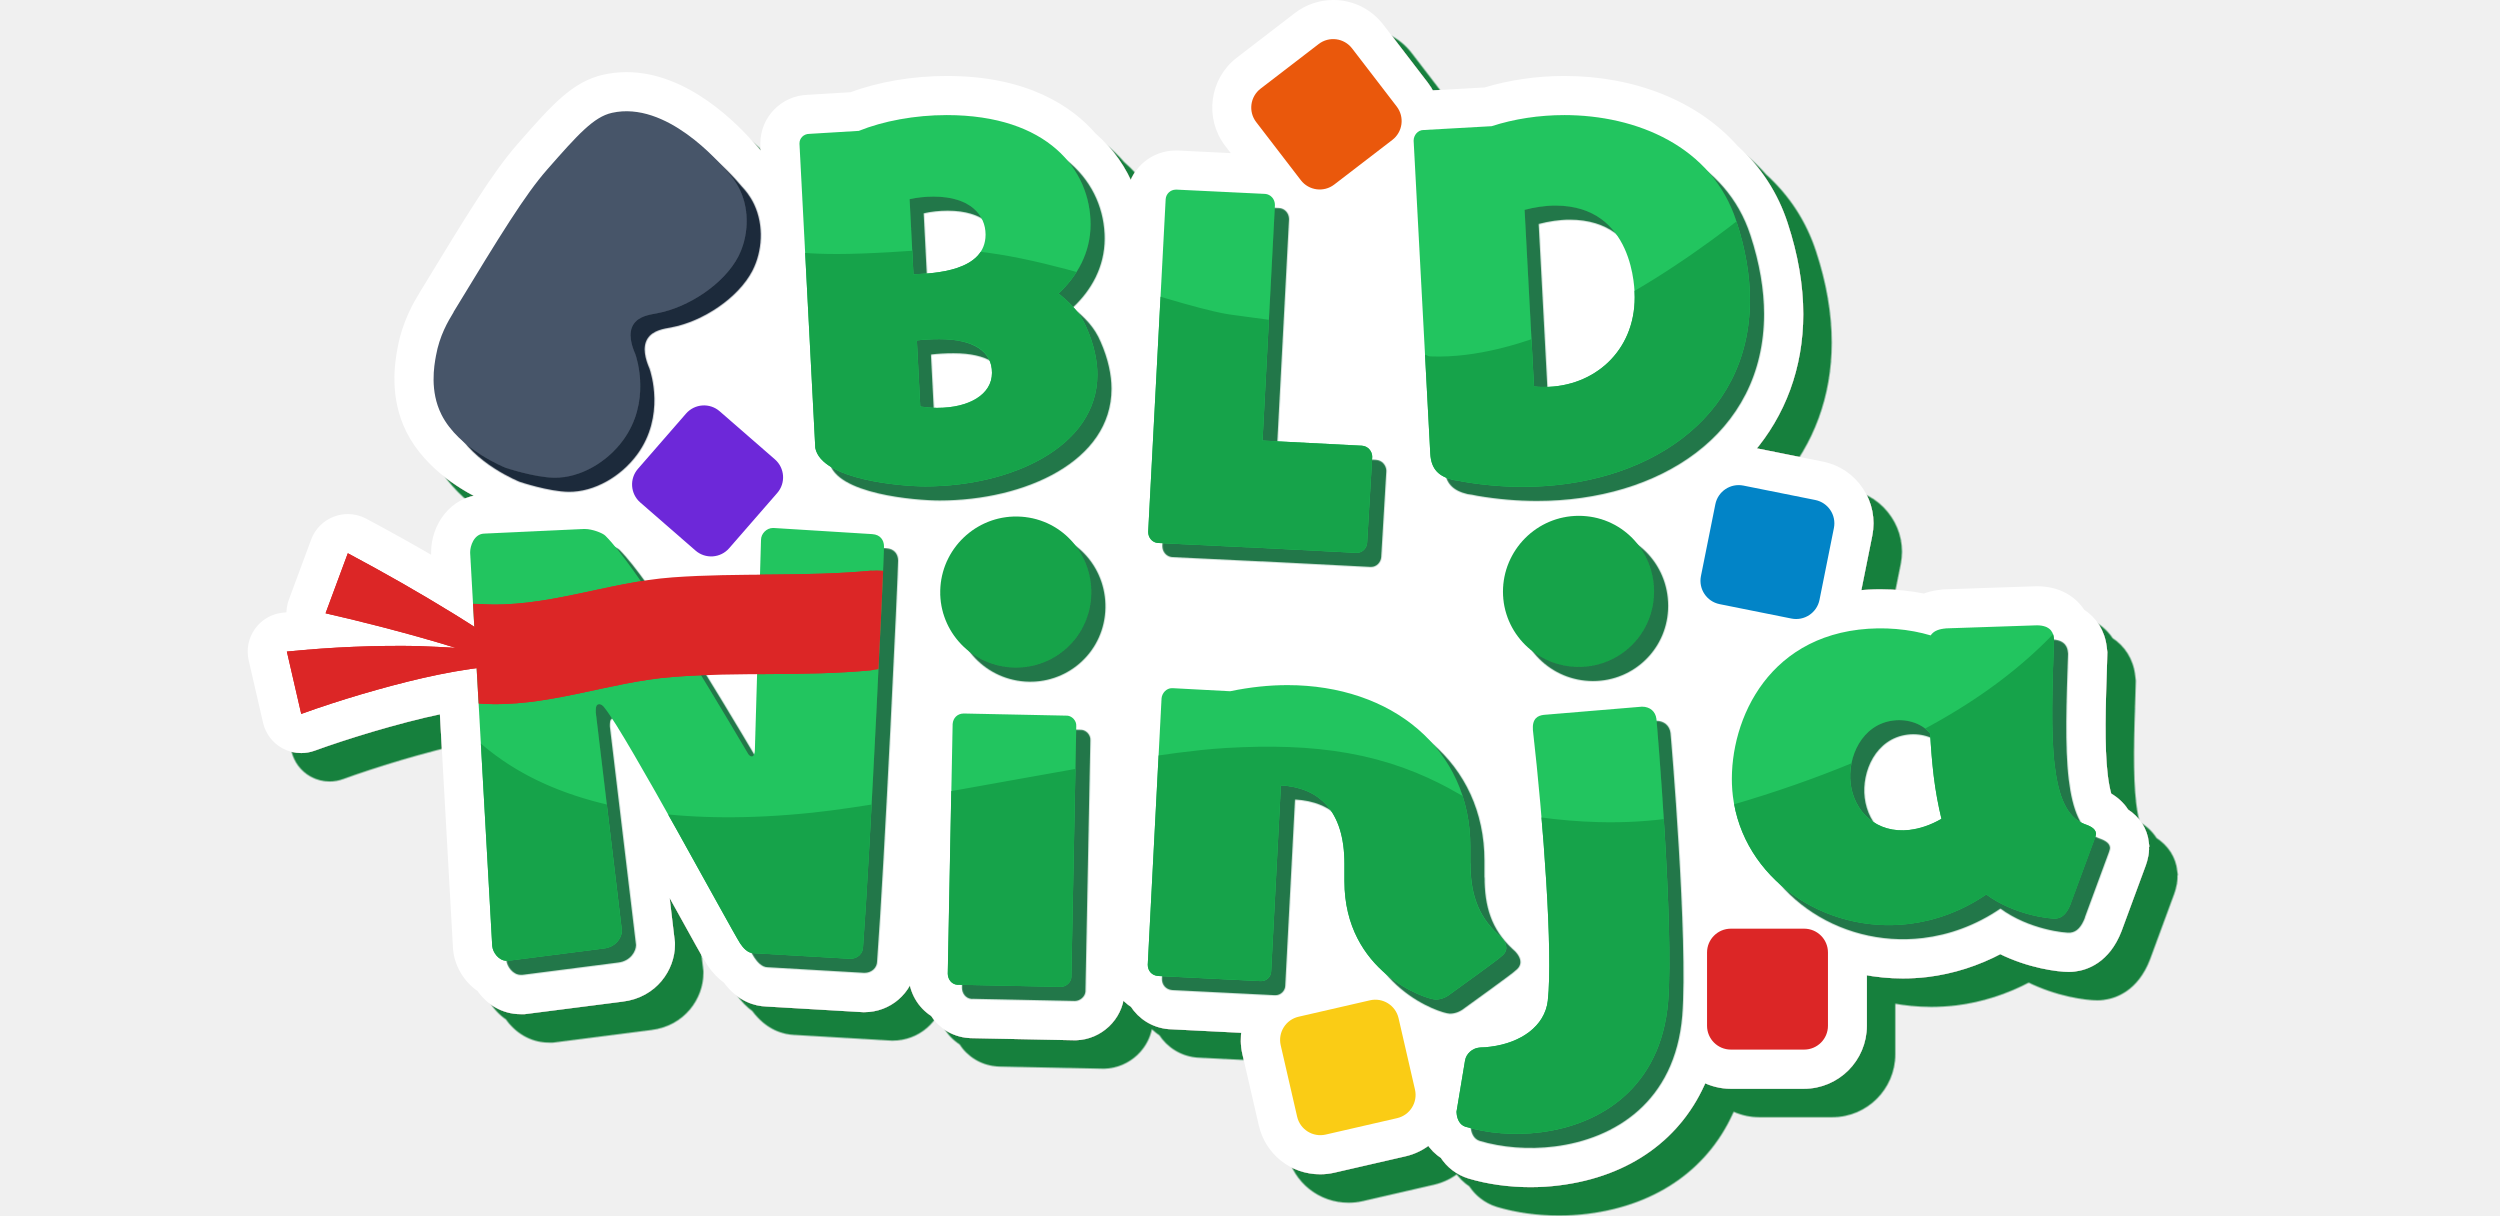
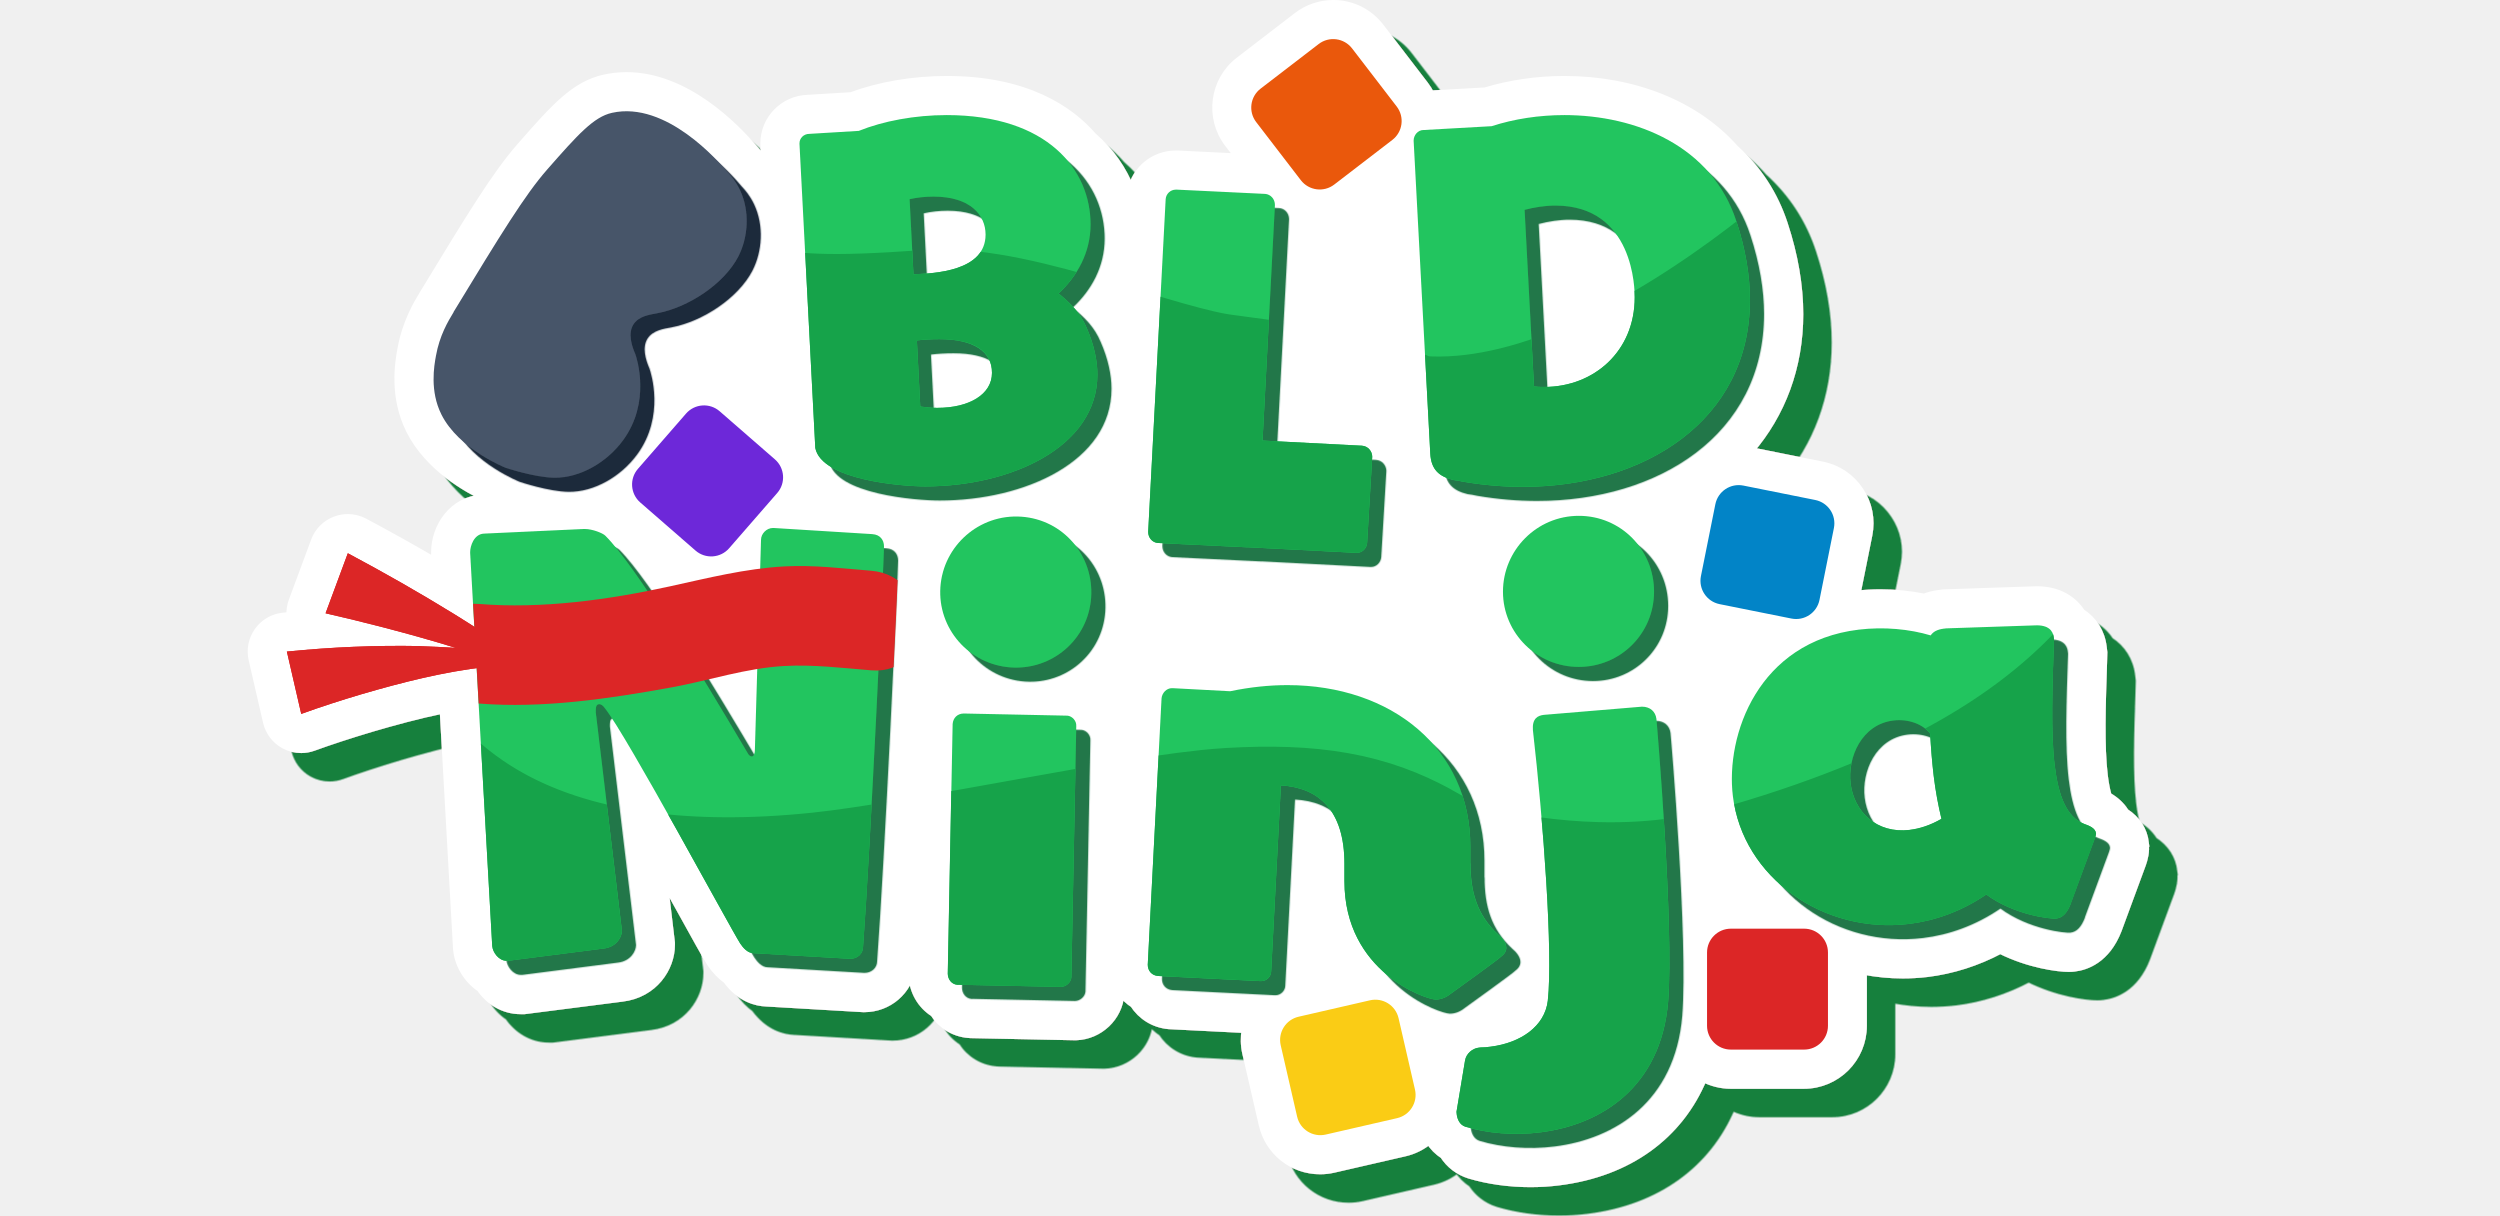
<svg xmlns="http://www.w3.org/2000/svg" id="a" viewBox="0 0 351.47 170.9">
  <defs>
-     <style>.i,.j,.k,.l,.m,.n,.o,.p,.q{stroke-width:0px;}.i,.r,.s{fill:none;}.t{filter:url(#d);}.u{fill:#fff;filter:url(#b);stroke:#fff;}.u,.r,.s{stroke-miterlimit:10;}.j{fill:#475569;filter:url(#g);}.r{stroke-width:54px;}.r,.s{stroke:#16a34a;}.v{clip-path:url(#f);}.s{stroke-width:34px;}.k{fill:#facc15;}.l{fill:#16a34a;}.m{fill:#22c55e;}.n{fill:#dc2626;}.o{fill:#6d28d9;}.p{fill:#ea580c;}.q{fill:#0284c7;}</style>
+     <style>.k,.l,.m,.n,.o,.p,.q,.r{stroke-width:0px;}.k,.s,.t{fill:none;}.u{filter:url(#d);}.v{fill:#fff;filter:url(#b);stroke:#fff;}.v,.s,.t{stroke-miterlimit:10;}.l{fill:#475569;filter:url(#g);}.s{stroke-width:54px;}.s,.t{stroke:#16a34a;}.w{clip-path:url(#i);}.x{clip-path:url(#f);}.t{stroke-width:34px;}.m{fill:#facc15;}.n{fill:#22c55e;}.o{fill:#dc2626;}.p{fill:#6d28d9;}.q{fill:#ea580c;}.r{fill:#0284c7;}</style>
    <filter id="b" filterUnits="userSpaceOnUse">
      <feOffset dx="4" dy="4" />
      <feGaussianBlur result="c" stdDeviation="0" />
      <feFlood flood-color="#15803d" flood-opacity="1" />
      <feComposite in2="c" operator="in" />
      <feComposite in="SourceGraphic" />
    </filter>
    <filter id="d" filterUnits="userSpaceOnUse">
      <feOffset dx="2" dy="2" />
      <feGaussianBlur result="e" stdDeviation="0" />
      <feFlood flood-color="#22774a" flood-opacity="1" />
      <feComposite in2="e" operator="in" />
      <feComposite in="SourceGraphic" />
    </filter>
    <clipPath id="f">
-       <path class="i" d="M148.82,41.26c2.58-2.4,4.5-5.7,4.5-9.72,0-7.62-6-15.36-20.22-15.36-4.5,0-8.94.84-12.36,2.22l-6.96.42c-.78,0-1.38.6-1.38,1.32v.12l2.22,42.72c.9,4.5,12.12,5.4,15.48,5.4,12,0,24.18-5.52,24.18-15.72,0-1.98-.48-4.2-1.5-6.54-.9-2.16-2.28-3.48-3.96-4.86ZM127.88,28c1.08-.24,2.22-.36,3.36-.36,5.16,0,7.32,2.58,7.32,5.34,0,5.16-7.2,5.46-10.14,5.58l-.54-10.56ZM131.78,57.34c-.78,0-1.56-.06-2.4-.18l-.48-9.3c.96-.12,2.04-.18,3.18-.18,4.8,0,7.38,1.62,7.38,4.74s-3.24,4.92-7.68,4.92ZM161.42,74.78l2.46-46.8c.06-.72.66-1.32,1.44-1.32h.12l12.42.6c.78.06,1.38.72,1.38,1.56l-1.74,33.12,13.98.72c.84.06,1.44.78,1.44,1.56l-.72,12.12c-.06.72-.66,1.38-1.44,1.38h-.12l-15.12-.78h-.24l-12.48-.6c-.78-.06-1.38-.72-1.38-1.56ZM244.1,31.06c-3.42-10.5-14.04-14.88-24.18-14.88-3.54,0-7.08.54-10.2,1.56l-9.6.54c-.78,0-1.38.72-1.38,1.5l2.34,43.98c.12,2.28,1.26,3.24,3.24,3.72.42.06.9.12,1.38.24,2.82.48,5.64.72,8.4.72,17.04,0,31.92-9.3,31.92-26.28,0-3.36-.6-7.08-1.92-11.1ZM217.1,54.4c-.48,0-.96,0-1.44-.06l-1.32-24.84c1.38-.36,2.88-.6,4.32-.6,11.1,0,11.16,11.88,11.16,12.9,0,7.62-5.76,12.6-12.72,12.6ZM124.29,76.83c0,1.87-1.94,42.92-2.95,56.31,0,.94-.79,1.66-1.8,1.66l-13.61-.79c-.79,0-1.44-.72-1.87-1.37-1.51-2.38-15.91-29.16-19.01-33.05-.29-.43-.58-.58-.79-.58-.36,0-.5.29-.5.86v.29l3.67,30.67v.07c0,.79-.72,2.23-2.52,2.45l-13.47,1.73h-.22c-1.08,0-1.94-1.15-2.02-2.09l-3.1-55.23v-.14c0-.79.5-2.52,1.94-2.59l14.04-.65h.14c1.08,0,2.52.58,2.88.94,4.32,4.32,13.18,19.01,19.95,30.46.22.43.43.58.65.58.29,0,.43-.43.43-1.01l.86-29.45c0-.86.79-1.66,1.66-1.66h.14l13.83.86c1.15.07,1.66.86,1.66,1.73ZM153.39,84.02c-.41,5.82-5.49,10.22-11.31,9.81-5.89-.42-10.29-5.49-9.88-11.31.42-5.89,5.49-10.29,11.38-9.88,5.82.41,10.22,5.49,9.81,11.38ZM151.31,102.09l-.69,35.18v.14c-.06.72-.75,1.32-1.48,1.34l-14.42-.3h-.14c-.79-.07-1.32-.75-1.34-1.55l.68-35.11c.06-.86.68-1.47,1.55-1.48l14.42.3h.14c.72.06,1.32.75,1.27,1.47ZM203.92,139.73c-.72.58-1.44.79-2.09.79-1.3,0-12.82-3.82-12.82-16.63v-2.45c0-7.56-3.67-10.73-8.93-11.02l-1.37,26.14c0,.72-.65,1.37-1.37,1.37h-.14l-14.4-.72c-.86-.07-1.44-.72-1.44-1.58l1.94-37.44c.07-.79.72-1.44,1.44-1.44h.14l8.06.43c2.81-.58,5.47-.86,8.06-.86,14.62,0,25.71,8.93,25.71,22.68v2.38c0,4.03.94,7.27,3.89,10.01.43.36,1.15,1.08,1.15,1.87,0,.43-.22.86-.72,1.22,0,.14-7.13,5.26-7.13,5.26ZM232.87,101.05c.06.5,2.49,29.08,1.65,39.78-1.02,12.1-9.51,17.3-17.94,18.36-3.72.47-7.46.14-10.55-.78-.83-.26-1.15-1.09-1.23-1.73-.03-.21-.05-.43,0-.58l1.16-6.97c.16-1.04,1.09-1.73,1.87-1.83l.29-.04c.51,0,1.01-.05,1.44-.11,4.29-.54,7.62-2.91,8.04-6.45.75-6.77-.63-25.25-2.09-38.05-.13-1.65.69-2.05,1.54-2.15.07,0,12.21-1.02,13.79-1.15,1.16,0,1.9.7,2.03,1.7ZM292.98,115.82c-2.43-.94-3.59-3.92-4.11-8.21-.57-4.72-.32-11.06-.1-17.68l-.04-.36c-.1-.86-.72-1.73-2.59-1.64l-12.5.42-.36.04c-.86.1-1.48.4-1.84.95-2.93-.88-6.53-1.24-10.11-.81-14.15,1.71-18.74,14.81-17.7,23.39,1.39,11.51,12.79,19.42,24.73,17.98,3.65-.44,7.4-1.76,10.89-4.14,3.98,2.93,9.12,3.47,9.84,3.38.93-.11,1.57-.84,2.06-2.13l3.39-9.19c.11-.3.15-.53.14-.67-.09-.72-.92-1.05-1.68-1.32ZM268.49,116.67c-4.65.56-7.85-2.53-8.33-6.54-.44-3.65,1.54-8.31,6.04-8.85,2.07-.25,4.12.52,5.15,1.84.12,2.16.28,4.1.5,5.96.27,2.22.65,4.2,1.09,6.03-1.56.91-3.1,1.39-4.45,1.55Z" />
+       <path class="k" d="M148.82,41.26c2.58-2.4,4.5-5.7,4.5-9.72,0-7.62-6-15.36-20.22-15.36-4.5,0-8.94.84-12.36,2.22l-6.96.42c-.78,0-1.38.6-1.38,1.32v.12l2.22,42.72c.9,4.5,12.12,5.4,15.48,5.4,12,0,24.18-5.52,24.18-15.72,0-1.98-.48-4.2-1.5-6.54-.9-2.16-2.28-3.48-3.96-4.86ZM127.88,28c1.08-.24,2.22-.36,3.36-.36,5.16,0,7.32,2.58,7.32,5.34,0,5.16-7.2,5.46-10.14,5.58l-.54-10.56ZM131.78,57.34c-.78,0-1.56-.06-2.4-.18l-.48-9.3c.96-.12,2.04-.18,3.18-.18,4.8,0,7.38,1.62,7.38,4.74s-3.24,4.92-7.68,4.92ZM161.42,74.78l2.46-46.8c.06-.72.66-1.32,1.44-1.32h.12l12.42.6c.78.06,1.38.72,1.38,1.56l-1.74,33.12,13.98.72c.84.06,1.44.78,1.44,1.56l-.72,12.12c-.06.72-.66,1.38-1.44,1.38h-.12l-15.12-.78h-.24l-12.48-.6c-.78-.06-1.38-.72-1.38-1.56ZM244.1,31.06c-3.42-10.5-14.04-14.88-24.18-14.88-3.54,0-7.08.54-10.2,1.56l-9.6.54c-.78,0-1.38.72-1.38,1.5l2.34,43.98c.12,2.28,1.26,3.24,3.24,3.72.42.06.9.12,1.38.24,2.82.48,5.64.72,8.4.72,17.04,0,31.92-9.3,31.92-26.28,0-3.36-.6-7.08-1.92-11.1ZM217.1,54.4c-.48,0-.96,0-1.44-.06l-1.32-24.84c1.38-.36,2.88-.6,4.32-.6,11.1,0,11.16,11.88,11.16,12.9,0,7.62-5.76,12.6-12.72,12.6ZM124.29,76.83c0,1.87-1.94,42.92-2.95,56.31,0,.94-.79,1.66-1.8,1.66l-13.61-.79c-.79,0-1.44-.72-1.87-1.37-1.51-2.38-15.91-29.16-19.01-33.05-.29-.43-.58-.58-.79-.58-.36,0-.5.29-.5.86v.29l3.67,30.67v.07c0,.79-.72,2.23-2.52,2.45l-13.47,1.73h-.22c-1.08,0-1.94-1.15-2.02-2.09l-3.1-55.23v-.14c0-.79.5-2.52,1.94-2.59l14.04-.65h.14c1.08,0,2.52.58,2.88.94,4.32,4.32,13.18,19.01,19.95,30.46.22.43.43.58.65.58.29,0,.43-.43.43-1.01l.86-29.45c0-.86.79-1.66,1.66-1.66h.14l13.83.86c1.15.07,1.66.86,1.66,1.73ZM153.39,84.02c-.41,5.82-5.49,10.22-11.31,9.81-5.89-.42-10.29-5.49-9.88-11.31.42-5.89,5.49-10.29,11.38-9.88,5.82.41,10.22,5.49,9.81,11.38ZM151.31,102.09l-.69,35.18v.14c-.06.72-.75,1.32-1.48,1.34l-14.42-.3h-.14c-.79-.07-1.32-.75-1.34-1.55l.68-35.11c.06-.86.68-1.47,1.55-1.48l14.42.3h.14c.72.06,1.32.75,1.27,1.47ZM203.92,139.73c-.72.58-1.44.79-2.09.79-1.3,0-12.82-3.82-12.82-16.63v-2.45c0-7.56-3.67-10.73-8.93-11.02l-1.37,26.14c0,.72-.65,1.37-1.37,1.37h-.14l-14.4-.72c-.86-.07-1.44-.72-1.44-1.58l1.94-37.44c.07-.79.72-1.44,1.44-1.44h.14l8.06.43c2.81-.58,5.47-.86,8.06-.86,14.62,0,25.71,8.93,25.71,22.68v2.38c0,4.03.94,7.27,3.89,10.01.43.36,1.15,1.08,1.15,1.87,0,.43-.22.86-.72,1.22,0,.14-7.13,5.26-7.13,5.26ZM232.87,101.05c.06.5,2.49,29.08,1.65,39.78-1.02,12.1-9.51,17.3-17.94,18.36-3.72.47-7.46.14-10.55-.78-.83-.26-1.15-1.09-1.23-1.73-.03-.21-.05-.43,0-.58l1.16-6.97c.16-1.04,1.09-1.73,1.87-1.83l.29-.04c.51,0,1.01-.05,1.44-.11,4.29-.54,7.62-2.91,8.04-6.45.75-6.77-.63-25.25-2.09-38.05-.13-1.65.69-2.05,1.54-2.15.07,0,12.21-1.02,13.79-1.15,1.16,0,1.9.7,2.03,1.7ZM292.98,115.82c-2.43-.94-3.59-3.92-4.11-8.21-.57-4.72-.32-11.06-.1-17.68l-.04-.36c-.1-.86-.72-1.73-2.59-1.64l-12.5.42-.36.04c-.86.1-1.48.4-1.84.95-2.93-.88-6.53-1.24-10.11-.81-14.15,1.71-18.74,14.81-17.7,23.39,1.39,11.51,12.79,19.42,24.73,17.98,3.65-.44,7.4-1.76,10.89-4.14,3.98,2.93,9.12,3.47,9.84,3.38.93-.11,1.57-.84,2.06-2.13l3.39-9.19c.11-.3.15-.53.14-.67-.09-.72-.92-1.05-1.68-1.32ZM268.49,116.67c-4.65.56-7.85-2.53-8.33-6.54-.44-3.65,1.54-8.31,6.04-8.85,2.07-.25,4.12.52,5.15,1.84.12,2.16.28,4.1.5,5.96.27,2.22.65,4.2,1.09,6.03-1.56.91-3.1,1.39-4.45,1.55Z" />
    </clipPath>
    <filter id="g" filterUnits="userSpaceOnUse">
      <feOffset dx="2" dy="2" />
      <feGaussianBlur result="h" stdDeviation="0" />
      <feFlood flood-color="#1e293b" flood-opacity="1" />
      <feComposite in2="h" operator="in" />
      <feComposite in="SourceGraphic" />
    </filter>
+     <clipPath id="i">
+       <path class="k" d="M124.63,77.1l-.35-.02c0-.11,0-.2,0-.25,0-.86-.5-1.66-1.66-1.73l-13.83-.86h-.14c-.86,0-1.66.79-1.66,1.66l-.09,3.22h-18.21c-.57-.71-1.11-1.32-1.58-1.79-.1-.1-.28-.21-.51-.33-.54-.66-1.04-1.22-1.49-1.67-.36-.36-1.8-.94-2.88-.94h-.14l-14.04.65c-1.44.07-1.94,1.8-1.94,2.59v.14l3.1,55.23c.07.94.94,2.09,2.02,2.09.12.92.95,2,2,2h.22l13.47-1.73c1.8-.22,2.52-1.66,2.52-2.45v-.07l-3.32-27.72h2.45c5.39,9.13,14.33,25.68,15.5,27.52.38.57.93,1.2,1.61,1.34.17.29.31.52.39.66.43.65,1.08,1.37,1.87,1.37l13.61.79c1.01,0,1.8-.72,1.8-1.66,1.01-13.39,2.95-54.44,2.95-56.31,0-.86-.5-1.66-1.66-1.73ZM106.04,106.05c-.18-.31-.37-.63-.56-.94h.67v.23c0,.28-.04.52-.11.7Z" />
+     </clipPath>
  </defs>
-   <path class="u" d="M301.62,118.54c-.22-1.84-1.16-3.31-2.81-4.38-.55-.9-1.35-1.65-2.42-2.26-.2-.65-.4-1.58-.56-2.89-.49-4.08-.3-9.8-.1-15.86l.04-1.44-.09-.74c-.25-2.11-1.36-3.83-3.03-4.89-1.16-1.8-3.24-3.16-6.28-3.16-.15,0-.3,0-.41.01l-12.71.43-.58.07c-.81.1-1.53.28-2.15.53-1.98-.4-4.06-.61-6.14-.61-1.12,0-2.23.06-3.32.18l1.67-8.31c.44-2.19,0-4.42-1.24-6.27-1.24-1.86-3.12-3.13-5.31-3.56l-10.09-2.03h-.01c4.43-5.16,6.94-11.72,6.94-19.2,0-4.01-.73-8.27-2.17-12.64-1.35-4.14-3.67-7.72-6.91-10.64-5.44-6.17-14.17-9.7-24.02-9.7-3.83,0-7.66.56-11.11,1.61l-7.66.43c-.23-.45-.5-.88-.81-1.29l-6.27-8.17c-1.6-2.07-4.01-3.26-6.63-3.26-1.83,0-3.64.61-5.09,1.73l-8.16,6.27c-3.65,2.8-4.34,8.06-1.54,11.71l1.44,1.87-8.53-.42h-.24c-3.09,0-5.65,2.12-6.29,5.04-1.1-2.86-2.89-5.44-5.33-7.55-3.22-3.72-9.36-7.97-20.6-7.97-4.73,0-9.46.81-13.44,2.28l-6.09.37c-3.42.1-6.17,2.9-6.17,6.31v.25l.12,2.38c-.45-.67-.95-1.31-1.51-1.91-2.7-3.17-9.62-10.22-17.93-10.22-1.06,0-2.1.12-3.12.34-4.22.94-7.07,4.18-11.78,9.55-3.51,3.99-7.12,9.94-13.69,20.75-.85,1.4-2.44,4.02-3.13,7.85-.32,1.8-1.17,6.59,1.23,11.38,2.64,5.26,8.15,8.3,10.63,9.45l.06.05-.48.03c-4.19.21-6.69,4.02-6.69,7.58v.29l.05.98c-3.19-1.86-6.46-3.69-9.91-5.53-.73-.39-1.54-.59-2.35-.59-.6,0-1.2.11-1.78.33-1.35.51-2.41,1.58-2.91,2.94l-3.13,8.44c-.25.67-.35,1.37-.3,2.06-.32.03-.63.06-.95.09-1.43.14-2.73.89-3.57,2.06-.84,1.17-1.13,2.64-.81,4.04l2.02,8.77c.32,1.4,1.23,2.59,2.49,3.27.74.4,1.56.6,2.38.6.58,0,1.16-.1,1.71-.3,2.34-.85,5.02-1.73,8.16-2.67,3.07-.9,6.51-1.85,10.1-2.59l1.88,33.57c.16,2.09,1.37,4.29,3.3,5.58,1.22,1.78,3.23,3.12,5.7,3.12h.54l13.74-1.76c4.5-.54,6.92-4.22,6.92-7.49v-.29l-1.04-8.76c.64,1.16,1.26,2.28,1.84,3.32,2.74,4.96,4.09,7.38,4.62,8.22l.06.09c.72,1.08,1.5,1.84,2.25,2.37,1.94,2.65,4.23,3.17,5.57,3.22l13.67.8h.15c3.42,0,6.26-2.49,6.73-5.72l-.02.72v.2c.05,2.32,1.24,4.33,3.04,5.46,1.06,1.68,2.85,2.82,4.94,2.97l.27.02,14.67.3h.12c3.31-.1,6.08-2.72,6.31-5.99l.02-.24c.48.66,1.08,1.23,1.77,1.67,1.07,1.67,2.87,2.83,5,3l10.71.54c-.19,1.08-.18,2.21.08,3.35l2.31,10.03c.88,3.82,4.22,6.48,8.14,6.48.63,0,1.26-.07,1.87-.21l10.04-2.31c1.29-.3,2.44-.89,3.4-1.68.53.82,1.21,1.52,2.02,2.04.85,1.31,2.11,2.29,3.65,2.77,2.64.79,5.61,1.2,8.58,1.2,1.35,0,2.7-.08,4.02-.25,9.8-1.23,16.95-6.48,20.3-14.52,1.15.59,2.45.94,3.84.94h10.29c4.61,0,8.35-3.75,8.35-8.36v-7.69c1.81.35,3.66.54,5.55.54,1.13,0,2.28-.07,3.41-.2,3.55-.43,7.06-1.55,10.29-3.27,4.07,2.04,8.15,2.55,9.65,2.55.33,0,.59-.02.78-.05,1.61-.19,4.53-1.14,6.16-5.37l3.4-9.22c.24-.68.55-1.72.39-2.96Z" />
-   <path class="n" d="M59.08,90.84c1.64.07,3.31.13,4.98.24-3.35-1.04-6.74-1.98-10.14-2.87-2.71-.7-5.46-1.38-8.15-1.99,0,0,3.13-8.44,3.13-8.44,5.12,2.73,10.06,5.54,14.98,8.57,2.44,1.51,4.86,3.07,7.2,4.75.53.4,1.07.81,1.62,1.21,1.6.41,3.15.96,4.63,1.68-1.02-.25-2.04-.38-3.07-.45,1.2,1,2.3,2.1,3.07,3.45-1.69-1.71-3.96-2.59-6.17-3.46-.94.05-1.87.13-2.8.23-5.95.68-11.79,2.16-17.54,3.84-2.86.85-5.76,1.78-8.47,2.77,0,0-2.02-8.77-2.02-8.77,6.32-.63,12.45-.89,18.75-.77Z" />
-   <g class="t">
-     <path class="m" d="M112.4,20.26v-.12c0-.72.6-1.32,1.38-1.32l6.96-.42c3.42-1.38,7.86-2.22,12.36-2.22,14.22,0,20.22,7.74,20.22,15.36,0,4.02-1.92,7.32-4.5,9.72,1.68,1.38,3.06,2.7,3.96,4.86,1.02,2.34,1.5,4.56,1.5,6.54,0,10.2-12.18,15.72-24.18,15.72-3.36,0-14.58-.9-15.48-5.4l-2.22-42.72ZM128.42,38.56c2.94-.12,10.14-.42,10.14-5.58,0-2.76-2.16-5.34-7.32-5.34-1.14,0-2.28.12-3.36.36l.54,10.56ZM129.38,57.16c.84.12,1.62.18,2.4.18,4.44,0,7.68-1.92,7.68-4.92s-2.58-4.74-7.38-4.74c-1.14,0-2.22.06-3.18.18l.48,9.3Z" />
-     <path class="m" d="M190.64,77.72l-15.12-.78h-.24l-12.48-.6c-.78-.06-1.38-.72-1.38-1.56l2.46-46.8c.06-.72.66-1.32,1.44-1.32h.12l12.42.6c.78.06,1.38.72,1.38,1.56l-1.74,33.12,13.98.72c.84.06,1.44.78,1.44,1.56l-.72,12.12c-.06.72-.66,1.38-1.44,1.38h-.12Z" />
-     <path class="m" d="M198.74,19.78c0-.78.6-1.5,1.38-1.5l9.6-.54c3.12-1.02,6.66-1.56,10.2-1.56,10.14,0,20.76,4.38,24.18,14.88,1.32,4.02,1.92,7.74,1.92,11.1,0,16.98-14.88,26.28-31.92,26.28-2.76,0-5.58-.24-8.4-.72-.48-.12-.96-.18-1.38-.24-1.98-.48-3.12-1.44-3.24-3.72l-2.34-43.98ZM215.66,54.34c.48.06.96.06,1.44.06,6.96,0,12.72-4.98,12.72-12.6,0-1.02-.06-12.9-11.16-12.9-1.44,0-2.94.24-4.32.6l1.32,24.84Z" />
-     <path class="m" d="M105.93,134c-.79,0-1.44-.72-1.87-1.37-1.51-2.38-15.91-29.16-19.01-33.05-.29-.43-.58-.58-.79-.58-.36,0-.5.29-.5.86v.29l3.67,30.67v.07c0,.79-.72,2.23-2.52,2.45l-13.47,1.73h-.22c-1.08,0-1.94-1.15-2.02-2.09l-3.1-55.23v-.14c0-.79.5-2.52,1.94-2.59l14.04-.65h.14c1.08,0,2.52.58,2.88.94,4.32,4.32,13.18,19.01,19.95,30.46.22.43.43.58.65.58.29,0,.43-.43.43-1.01l.86-29.45c0-.86.79-1.66,1.66-1.66h.14l13.83.86c1.15.07,1.66.86,1.66,1.73,0,1.87-1.94,42.92-2.95,56.31,0,.94-.79,1.66-1.8,1.66l-13.61-.79Z" />
-     <path class="l" d="M142.09,93.83c-5.89-.42-10.29-5.49-9.88-11.31s5.49-10.29,11.38-9.88,10.22,5.49,9.81,11.38-5.49,10.22-11.31,9.81Z" />
-     <path class="m" d="M134.73,138.45h-.14c-.79-.07-1.32-.75-1.34-1.55l.68-35.11c.06-.86.68-1.47,1.55-1.48l14.42.3h.14c.72.06,1.32.75,1.27,1.47l-.69,35.18v.14c-.06.72-.75,1.32-1.48,1.34l-14.42-.3Z" />
-     <path class="m" d="M206.73,121.37c0,4.03.94,7.27,3.89,10.01.43.36,1.15,1.08,1.15,1.87,0,.43-.22.86-.72,1.22,0,.14-7.13,5.26-7.13,5.26-.72.58-1.44.79-2.09.79-1.3,0-12.82-3.82-12.82-16.63v-2.45c0-7.56-3.67-10.73-8.93-11.02l-1.37,26.14c0,.72-.65,1.37-1.37,1.37h-.14l-14.4-.72c-.86-.07-1.44-.72-1.44-1.58l1.94-37.44c.07-.79.72-1.44,1.44-1.44h.14l8.06.43c2.81-.58,5.47-.86,8.06-.86,14.62,0,25.71,8.93,25.71,22.68v2.38Z" />
-     <path class="m" d="M205.96,149.13c.16-1.04,1.09-1.73,1.87-1.83l.29-.04c.51,0,1.01-.05,1.44-.11,4.29-.54,7.62-2.91,8.04-6.45.75-6.77-.63-25.25-2.09-38.05-.13-1.65.69-2.05,1.54-2.15.07,0,12.21-1.02,13.79-1.15,1.16,0,1.9.7,2.03,1.7.06.5,2.49,29.08,1.65,39.78-1.02,12.1-9.51,17.3-17.94,18.36-3.72.47-7.46.14-10.55-.78-.83-.26-1.15-1.09-1.23-1.73-.03-.21-.05-.43,0-.58l1.16-6.97Z" />
-     <path class="l" d="M221.96,93.76c-5.9,0-10.66-4.75-10.66-10.58s4.75-10.66,10.66-10.66,10.58,4.75,10.58,10.66-4.75,10.58-10.58,10.58Z" />
-     <path class="m" d="M291.14,127c-.5,1.29-1.13,2.02-2.06,2.13-.71.09-5.86-.45-9.84-3.38-3.48,2.38-7.24,3.7-10.89,4.14-11.94,1.44-23.34-6.47-24.73-17.98-1.04-8.58,3.55-21.68,17.7-23.39,3.57-.43,7.17-.07,10.11.81.37-.55.99-.84,1.84-.95l.36-.04,12.5-.42c1.88-.08,2.49.79,2.59,1.64l.04.36c-.22,6.63-.47,12.97.1,17.68.52,4.29,1.68,7.27,4.11,8.21.76.27,1.6.61,1.68,1.32.02.14-.03.37-.14.67l-3.39,9.19ZM271.86,109.09c-.22-1.86-.39-3.8-.5-5.96-1.03-1.33-3.08-2.09-5.15-1.84-4.5.54-6.48,5.21-6.04,8.85.48,4,3.69,7.1,8.33,6.54,1.36-.16,2.9-.64,4.45-1.55-.44-1.83-.82-3.82-1.09-6.03Z" />
+   <path class="v" d="M301.62,118.54c-.22-1.84-1.16-3.31-2.81-4.38-.55-.9-1.35-1.65-2.42-2.26-.2-.65-.4-1.58-.56-2.89-.49-4.08-.3-9.8-.1-15.86l.04-1.44-.09-.74c-.25-2.11-1.36-3.83-3.03-4.89-1.16-1.8-3.24-3.16-6.28-3.16-.15,0-.3,0-.41.01l-12.71.43-.58.07c-.81.1-1.53.28-2.15.53-1.98-.4-4.06-.61-6.14-.61-1.12,0-2.23.06-3.32.18l1.67-8.31c.44-2.19,0-4.42-1.24-6.27-1.24-1.86-3.12-3.13-5.31-3.56l-10.09-2.03h-.01c4.43-5.16,6.94-11.72,6.94-19.2,0-4.01-.73-8.27-2.17-12.64-1.35-4.14-3.67-7.72-6.91-10.64-5.44-6.17-14.17-9.7-24.02-9.7-3.83,0-7.66.56-11.11,1.61l-7.66.43c-.23-.45-.5-.88-.81-1.29l-6.27-8.17c-1.6-2.07-4.01-3.26-6.63-3.26-1.83,0-3.64.61-5.09,1.73l-8.16,6.27c-3.65,2.8-4.34,8.06-1.54,11.71l1.44,1.87-8.53-.42h-.24c-3.09,0-5.65,2.12-6.29,5.04-1.1-2.86-2.89-5.44-5.33-7.55-3.22-3.72-9.36-7.97-20.6-7.97-4.73,0-9.46.81-13.44,2.28l-6.09.37c-3.42.1-6.17,2.9-6.17,6.31v.25l.12,2.38c-.45-.67-.95-1.31-1.51-1.91-2.7-3.17-9.62-10.22-17.93-10.22-1.06,0-2.1.12-3.12.34-4.22.94-7.07,4.18-11.78,9.55-3.51,3.99-7.12,9.94-13.69,20.75-.85,1.4-2.44,4.02-3.13,7.85-.32,1.8-1.17,6.59,1.23,11.38,2.64,5.26,8.15,8.3,10.63,9.45l.06.05-.48.03c-4.19.21-6.69,4.02-6.69,7.58v.29l.05.98c-3.19-1.86-6.46-3.69-9.91-5.53-.73-.39-1.54-.59-2.35-.59-.6,0-1.2.11-1.78.33-1.35.51-2.41,1.58-2.91,2.94l-3.13,8.44c-.25.67-.35,1.37-.3,2.06-.32.03-.63.06-.95.09-1.43.14-2.73.89-3.57,2.06-.84,1.17-1.13,2.64-.81,4.04l2.02,8.77c.32,1.4,1.23,2.59,2.49,3.27.74.4,1.56.6,2.38.6.58,0,1.16-.1,1.71-.3,2.34-.85,5.02-1.73,8.16-2.67,3.07-.9,6.51-1.85,10.1-2.59l1.88,33.57c.16,2.09,1.37,4.29,3.3,5.58,1.22,1.78,3.23,3.12,5.7,3.12h.54l13.74-1.76c4.5-.54,6.92-4.22,6.92-7.49v-.29l-1.04-8.76c.64,1.16,1.26,2.28,1.84,3.32,2.74,4.96,4.09,7.38,4.62,8.22l.06.09c.72,1.08,1.5,1.84,2.25,2.37,1.94,2.65,4.23,3.17,5.57,3.22l13.67.8h.15c3.42,0,6.26-2.49,6.73-5.72l-.02.72v.2c.05,2.32,1.24,4.33,3.04,5.46,1.06,1.68,2.85,2.82,4.94,2.97l.27.02,14.67.3h.12c3.31-.1,6.08-2.72,6.31-5.99l.02-.24c.48.66,1.08,1.23,1.77,1.67,1.07,1.67,2.87,2.83,5,3l10.71.54c-.19,1.08-.18,2.21.08,3.35l2.31,10.03c.88,3.82,4.22,6.48,8.14,6.48.63,0,1.26-.07,1.87-.21l10.04-2.31c1.29-.3,2.44-.89,3.4-1.68.53.82,1.21,1.52,2.02,2.04.85,1.31,2.11,2.29,3.65,2.77,2.64.79,5.61,1.2,8.58,1.2,1.35,0,2.7-.08,4.02-.25,9.8-1.23,16.95-6.48,20.3-14.52,1.15.59,2.45.94,3.84.94h10.29c4.61,0,8.35-3.75,8.35-8.36v-7.69c1.81.35,3.66.54,5.55.54,1.13,0,2.28-.07,3.41-.2,3.55-.43,7.06-1.55,10.29-3.27,4.07,2.04,8.15,2.55,9.65,2.55.33,0,.59-.02.78-.05,1.61-.19,4.53-1.14,6.16-5.37l3.4-9.22c.24-.68.55-1.72.39-2.96Z" />
+   <path class="o" d="M59.08,90.84c1.64.07,3.31.13,4.98.24-3.35-1.04-6.74-1.98-10.14-2.87-2.71-.7-5.46-1.38-8.15-1.99,0,0,3.13-8.44,3.13-8.44,5.12,2.73,10.06,5.54,14.98,8.57,2.44,1.51,4.86,3.07,7.2,4.75.53.4,1.07.81,1.62,1.21,1.6.41,3.15.96,4.63,1.68-1.02-.25-2.04-.38-3.07-.45,1.2,1,2.3,2.1,3.07,3.45-1.69-1.71-3.96-2.59-6.17-3.46-.94.05-1.87.13-2.8.23-5.95.68-11.79,2.16-17.54,3.84-2.86.85-5.76,1.78-8.47,2.77,0,0-2.02-8.77-2.02-8.77,6.32-.63,12.45-.89,18.75-.77Z" />
+   <g class="u">
+     <path class="n" d="M112.4,20.26v-.12c0-.72.6-1.32,1.38-1.32l6.96-.42c3.42-1.38,7.86-2.22,12.36-2.22,14.22,0,20.22,7.74,20.22,15.36,0,4.02-1.92,7.32-4.5,9.72,1.68,1.38,3.06,2.7,3.96,4.86,1.02,2.34,1.5,4.56,1.5,6.54,0,10.2-12.18,15.72-24.18,15.72-3.36,0-14.58-.9-15.48-5.4l-2.22-42.72ZM128.42,38.56c2.94-.12,10.14-.42,10.14-5.58,0-2.76-2.16-5.34-7.32-5.34-1.14,0-2.28.12-3.36.36l.54,10.56ZM129.38,57.16c.84.12,1.62.18,2.4.18,4.44,0,7.68-1.92,7.68-4.92s-2.58-4.74-7.38-4.74c-1.14,0-2.22.06-3.18.18l.48,9.3Z" />
+     <path class="n" d="M190.64,77.72l-15.12-.78h-.24l-12.48-.6c-.78-.06-1.38-.72-1.38-1.56l2.46-46.8c.06-.72.66-1.32,1.44-1.32h.12l12.42.6c.78.06,1.38.72,1.38,1.56l-1.74,33.12,13.98.72c.84.06,1.44.78,1.44,1.56l-.72,12.12c-.06.72-.66,1.38-1.44,1.38h-.12Z" />
+     <path class="n" d="M198.74,19.78c0-.78.6-1.5,1.38-1.5l9.6-.54c3.12-1.02,6.66-1.56,10.2-1.56,10.14,0,20.76,4.38,24.18,14.88,1.32,4.02,1.92,7.74,1.92,11.1,0,16.98-14.88,26.28-31.92,26.28-2.76,0-5.58-.24-8.4-.72-.48-.12-.96-.18-1.38-.24-1.98-.48-3.12-1.44-3.24-3.72l-2.34-43.98ZM215.66,54.34c.48.06.96.06,1.44.06,6.96,0,12.72-4.98,12.72-12.6,0-1.02-.06-12.9-11.16-12.9-1.44,0-2.94.24-4.32.6l1.32,24.84Z" />
+     <path class="n" d="M105.93,134c-.79,0-1.44-.72-1.87-1.37-1.51-2.38-15.91-29.16-19.01-33.05-.29-.43-.58-.58-.79-.58-.36,0-.5.29-.5.86v.29l3.67,30.67v.07c0,.79-.72,2.23-2.52,2.45l-13.47,1.73h-.22c-1.08,0-1.94-1.15-2.02-2.09l-3.1-55.23v-.14c0-.79.5-2.52,1.94-2.59l14.04-.65h.14c1.08,0,2.52.58,2.88.94,4.32,4.32,13.18,19.01,19.95,30.46.22.43.43.58.65.58.29,0,.43-.43.43-1.01l.86-29.45c0-.86.79-1.66,1.66-1.66h.14l13.83.86c1.15.07,1.66.86,1.66,1.73,0,1.87-1.94,42.92-2.95,56.31,0,.94-.79,1.66-1.8,1.66l-13.61-.79Z" />
+     <path class="n" d="M142.09,93.83c-5.89-.42-10.29-5.49-9.88-11.31s5.49-10.29,11.38-9.88,10.22,5.49,9.81,11.38-5.49,10.22-11.31,9.81Z" />
+     <path class="n" d="M134.73,138.45h-.14c-.79-.07-1.32-.75-1.34-1.55l.68-35.11c.06-.86.68-1.47,1.55-1.48l14.42.3h.14c.72.06,1.32.75,1.27,1.47l-.69,35.18v.14c-.06.72-.75,1.32-1.48,1.34l-14.42-.3Z" />
+     <path class="n" d="M206.73,121.37c0,4.03.94,7.27,3.89,10.01.43.36,1.15,1.08,1.15,1.87,0,.43-.22.86-.72,1.22,0,.14-7.13,5.26-7.13,5.26-.72.58-1.44.79-2.09.79-1.3,0-12.82-3.82-12.82-16.63v-2.45c0-7.56-3.67-10.73-8.93-11.02l-1.37,26.14c0,.72-.65,1.37-1.37,1.37h-.14l-14.4-.72c-.86-.07-1.44-.72-1.44-1.58l1.94-37.44c.07-.79.72-1.44,1.44-1.44h.14l8.06.43c2.81-.58,5.47-.86,8.06-.86,14.62,0,25.71,8.93,25.71,22.68v2.38Z" />
+     <path class="n" d="M205.96,149.13c.16-1.04,1.09-1.73,1.87-1.83l.29-.04c.51,0,1.01-.05,1.44-.11,4.29-.54,7.62-2.91,8.04-6.45.75-6.77-.63-25.25-2.09-38.05-.13-1.65.69-2.05,1.54-2.15.07,0,12.21-1.02,13.79-1.15,1.16,0,1.9.7,2.03,1.7.06.5,2.49,29.08,1.65,39.78-1.02,12.1-9.51,17.3-17.94,18.36-3.72.47-7.46.14-10.55-.78-.83-.26-1.15-1.09-1.23-1.73-.03-.21-.05-.43,0-.58l1.16-6.97Z" />
+     <path class="n" d="M221.96,93.76c-5.9,0-10.66-4.75-10.66-10.58s4.75-10.66,10.66-10.66,10.58,4.75,10.58,10.66-4.75,10.58-10.58,10.58Z" />
+     <path class="n" d="M291.14,127c-.5,1.29-1.13,2.02-2.06,2.13-.71.09-5.86-.45-9.84-3.38-3.48,2.38-7.24,3.7-10.89,4.14-11.94,1.44-23.34-6.47-24.73-17.98-1.04-8.58,3.55-21.68,17.7-23.39,3.57-.43,7.17-.07,10.11.81.37-.55.99-.84,1.84-.95l.36-.04,12.5-.42c1.88-.08,2.49.79,2.59,1.64l.04.36c-.22,6.63-.47,12.97.1,17.68.52,4.29,1.68,7.27,4.11,8.21.76.27,1.6.61,1.68,1.32.02.14-.03.37-.14.67l-3.39,9.19ZM271.86,109.09c-.22-1.86-.39-3.8-.5-5.96-1.03-1.33-3.08-2.09-5.15-1.84-4.5.54-6.48,5.21-6.04,8.85.48,4,3.69,7.1,8.33,6.54,1.36-.16,2.9-.64,4.45-1.55-.44-1.83-.82-3.82-1.09-6.03Z" />
  </g>
-   <g class="v">
-     <path class="s" d="M63.98,38.11c40.3,13.41,39,16,67,14,10.58-.76,29.48,7.64,40,9,31,4,19.64,5.72,30,6,37,1,77-44,77-44" />
-     <path class="r" d="M26.98,78.11s2.78,72.07,90,63c15.55-1.62,45.94-8.35,57-9,19.25-1.12,15.69,4.98,30,8,7.72,1.63,15.29,2.52,22.83,2.49,8.06-.03,16.07-1.12,24.17-3.49,58-17,66-43.91,79-61" />
-     <path class="n" d="M67.37,98.91c9.39.68,17.99-3.02,27.2-3.74s18.6-.05,27.91-.94,8.98-14.86,0-14-18.61.26-27.91.94-17.95,4.41-27.2,3.74-8.95,13.35,0,14h0Z" />
+   <g class="x">
+     <path class="t" d="M63.98,38.11c40.3,13.41,39,16,67,14,10.58-.76,29.48,7.64,40,9,31,4,19.64,5.72,30,6,37,1,77-44,77-44" />
+     <path class="s" d="M26.98,78.11s2.78,72.07,90,63c15.55-1.62,45.94-8.35,57-9,19.25-1.12,15.69,4.98,30,8,7.72,1.63,15.29,2.52,22.83,2.49,8.06-.03,16.07-1.12,24.17-3.49,58-17,66-43.91,79-61" />
  </g>
-   <path class="j" d="M63.76,43.87c6.64-10.92,10.02-16.45,13.17-20.04,4.32-4.92,6.54-7.4,9.12-7.97,7.61-1.69,15,6.87,16.23,8.34.52.54,1.21,1.37,1.75,2.51,1.42,2.99,1.16,6.66-.23,9.35-1.96,3.8-6.94,7.15-11.45,7.99-.95.18-2.56.37-3.31,1.58-.76,1.23-.26,2.93.29,4.19.19.55,2.21,6.68-1.72,12.06-2.27,3.11-6.04,5.32-9.67,5.28-2.77-.03-6.84-1.39-6.84-1.39h0s-6.58-2.58-9.04-7.49c-1.66-3.31-1.03-6.84-.77-8.26.51-2.85,1.69-4.83,2.48-6.13Z" />
-   <rect class="q" x="239.98" y="69.11" width="17" height="17" rx="3.35" ry="3.35" transform="translate(20.11 -47.34) rotate(11.34)" />
-   <rect class="k" x="180.99" y="141.57" width="17" height="17" rx="3.35" ry="3.35" transform="translate(-28.81 46.28) rotate(-12.95)" />
-   <rect class="p" x="177.99" y="7.57" width="17" height="17" rx="3.35" ry="3.35" transform="translate(28.8 116.93) rotate(-37.53)" />
-   <rect class="n" x="239.99" y="130.57" width="17" height="17" rx="3.35" ry="3.35" transform="translate(387.56 -109.43) rotate(90)" />
-   <rect class="o" x="90.98" y="59.11" width="17" height="17" rx="3.35" ry="3.35" transform="translate(215.79 36.97) rotate(131.04)" />
-   <path class="n" d="M59.08,90.84c1.64.07,3.31.13,4.98.24-3.35-1.04-6.74-1.98-10.14-2.87-2.71-.7-5.46-1.38-8.15-1.99,0,0,3.13-8.44,3.13-8.44,5.12,2.73,10.06,5.54,14.98,8.57,2.44,1.51,4.86,3.07,7.2,4.75.53.4,1.07.81,1.62,1.21,1.6.41,3.15.96,4.63,1.68-1.02-.25-2.04-.38-3.07-.45,1.2,1,2.3,2.1,3.07,3.45-1.69-1.71-3.96-2.59-6.17-3.46-.94.05-1.87.13-2.8.23-5.95.68-11.79,2.16-17.54,3.84-2.86.85-5.76,1.78-8.47,2.77,0,0-2.02-8.77-2.02-8.77,6.32-.63,12.45-.89,18.75-.77Z" />
-   <path class="n" d="M67.37,98.91c9.39.68,17.99-3.02,27.2-3.74s18.6-.05,27.91-.94c1.32-.13.71-14.07,0-14-9.31.89-18.61.26-27.91.94s-17.95,4.41-27.2,3.74c-.23-.02-.04,14,0,14h0Z" />
+   <path class="l" d="M63.76,43.87c6.64-10.92,10.02-16.45,13.17-20.04,4.32-4.92,6.54-7.4,9.12-7.97,7.61-1.69,15,6.87,16.23,8.34.52.54,1.21,1.37,1.75,2.51,1.42,2.99,1.16,6.66-.23,9.35-1.96,3.8-6.94,7.15-11.45,7.99-.95.18-2.56.37-3.31,1.58-.76,1.23-.26,2.93.29,4.19.19.55,2.21,6.68-1.72,12.06-2.27,3.11-6.04,5.32-9.67,5.28-2.77-.03-6.84-1.39-6.84-1.39h0s-6.58-2.58-9.04-7.49c-1.66-3.31-1.03-6.84-.77-8.26.51-2.85,1.69-4.83,2.48-6.13Z" />
+   <rect class="r" x="239.98" y="69.11" width="17" height="17" rx="3.35" ry="3.35" transform="translate(20.11 -47.34) rotate(11.34)" />
+   <rect class="m" x="180.99" y="141.57" width="17" height="17" rx="3.35" ry="3.35" transform="translate(-28.81 46.28) rotate(-12.95)" />
+   <rect class="q" x="177.99" y="7.57" width="17" height="17" rx="3.35" ry="3.35" transform="translate(28.8 116.93) rotate(-37.53)" />
+   <rect class="o" x="239.99" y="130.57" width="17" height="17" rx="3.35" ry="3.35" transform="translate(387.56 -109.43) rotate(90)" />
+   <rect class="p" x="90.98" y="59.11" width="17" height="17" rx="3.35" ry="3.35" transform="translate(215.79 36.97) rotate(131.04)" />
+   <path class="o" d="M59.08,90.84c1.64.07,3.31.13,4.98.24-3.35-1.04-6.74-1.98-10.14-2.87-2.71-.7-5.46-1.38-8.15-1.99,0,0,3.13-8.44,3.13-8.44,5.12,2.73,10.06,5.54,14.98,8.57,2.44,1.51,4.86,3.07,7.2,4.75.53.4,1.07.81,1.62,1.21,1.6.41,3.15.96,4.63,1.68-1.02-.25-2.04-.38-3.07-.45,1.2,1,2.3,2.1,3.07,3.45-1.69-1.71-3.96-2.59-6.17-3.46-.94.05-1.87.13-2.8.23-5.95.68-11.79,2.16-17.54,3.84-2.86.85-5.76,1.78-8.47,2.77,0,0-2.02-8.77-2.02-8.77,6.32-.63,12.45-.89,18.75-.77Z" />
+   <g class="w">
+     <path class="o" d="M67.37,98.91c8.87.72,18.38-.69,27.08-2.28,5.28-.97,10.45-2.71,15.83-3,4.08-.22,8.14.28,12.2.61,8.98.74,8.93-13.27,0-14-4.06-.33-8.12-.83-12.2-.61-5.51.3-10.81,1.65-16.17,2.82-8.52,1.87-17.98,3.18-26.74,2.46s-8.93,13.27,0,14h0Z" />
+   </g>
</svg>
